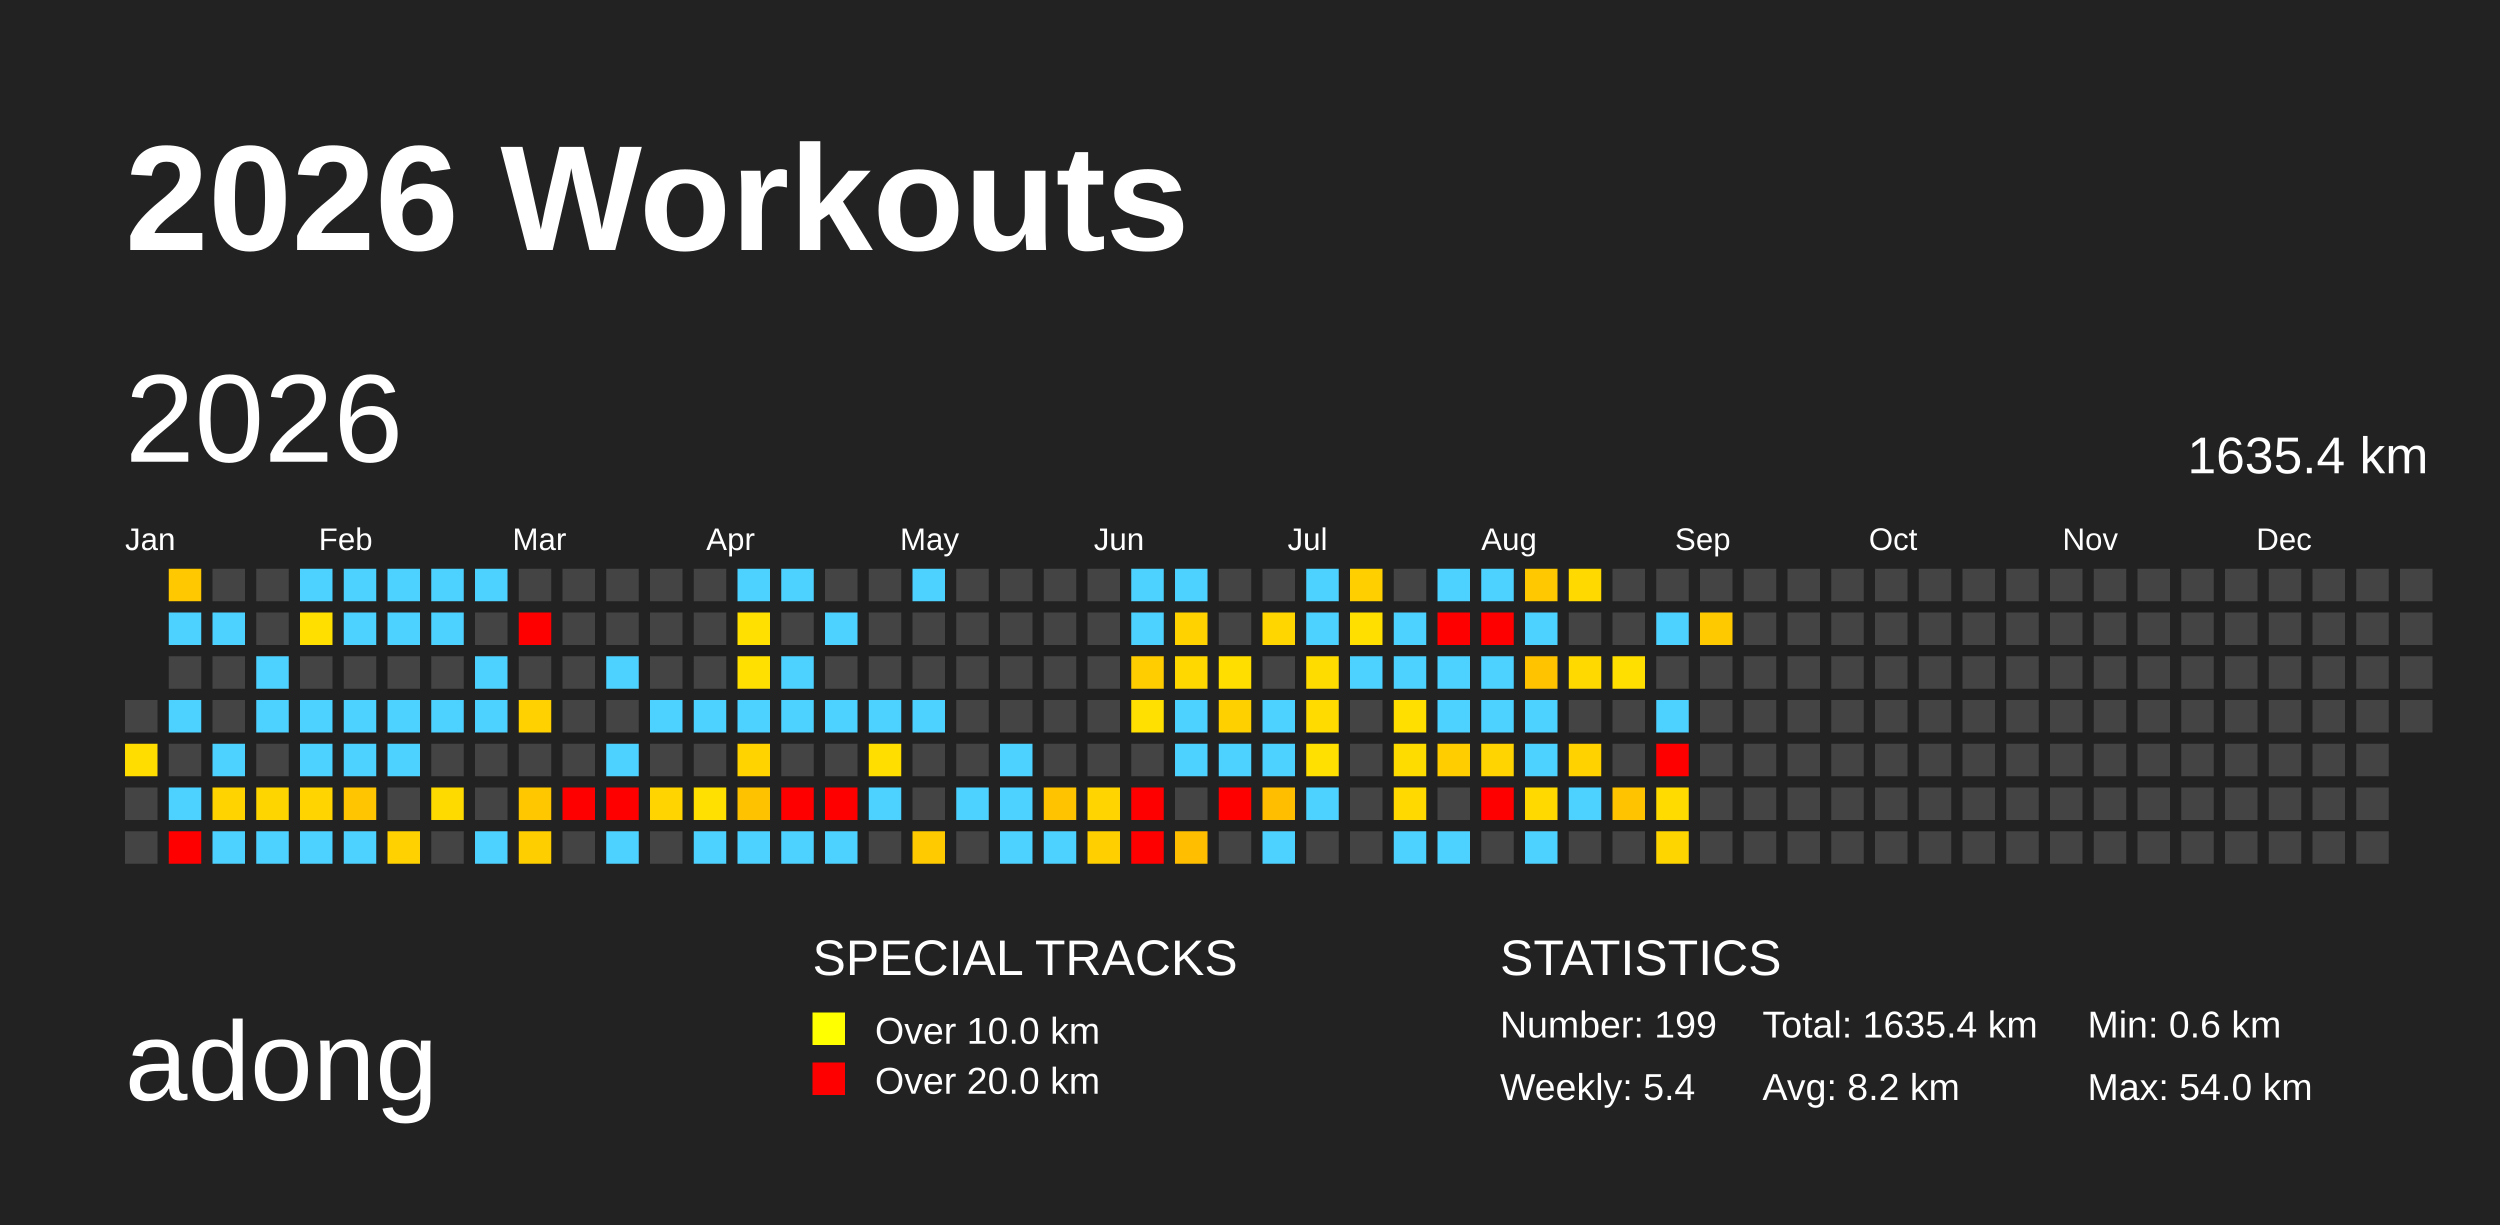
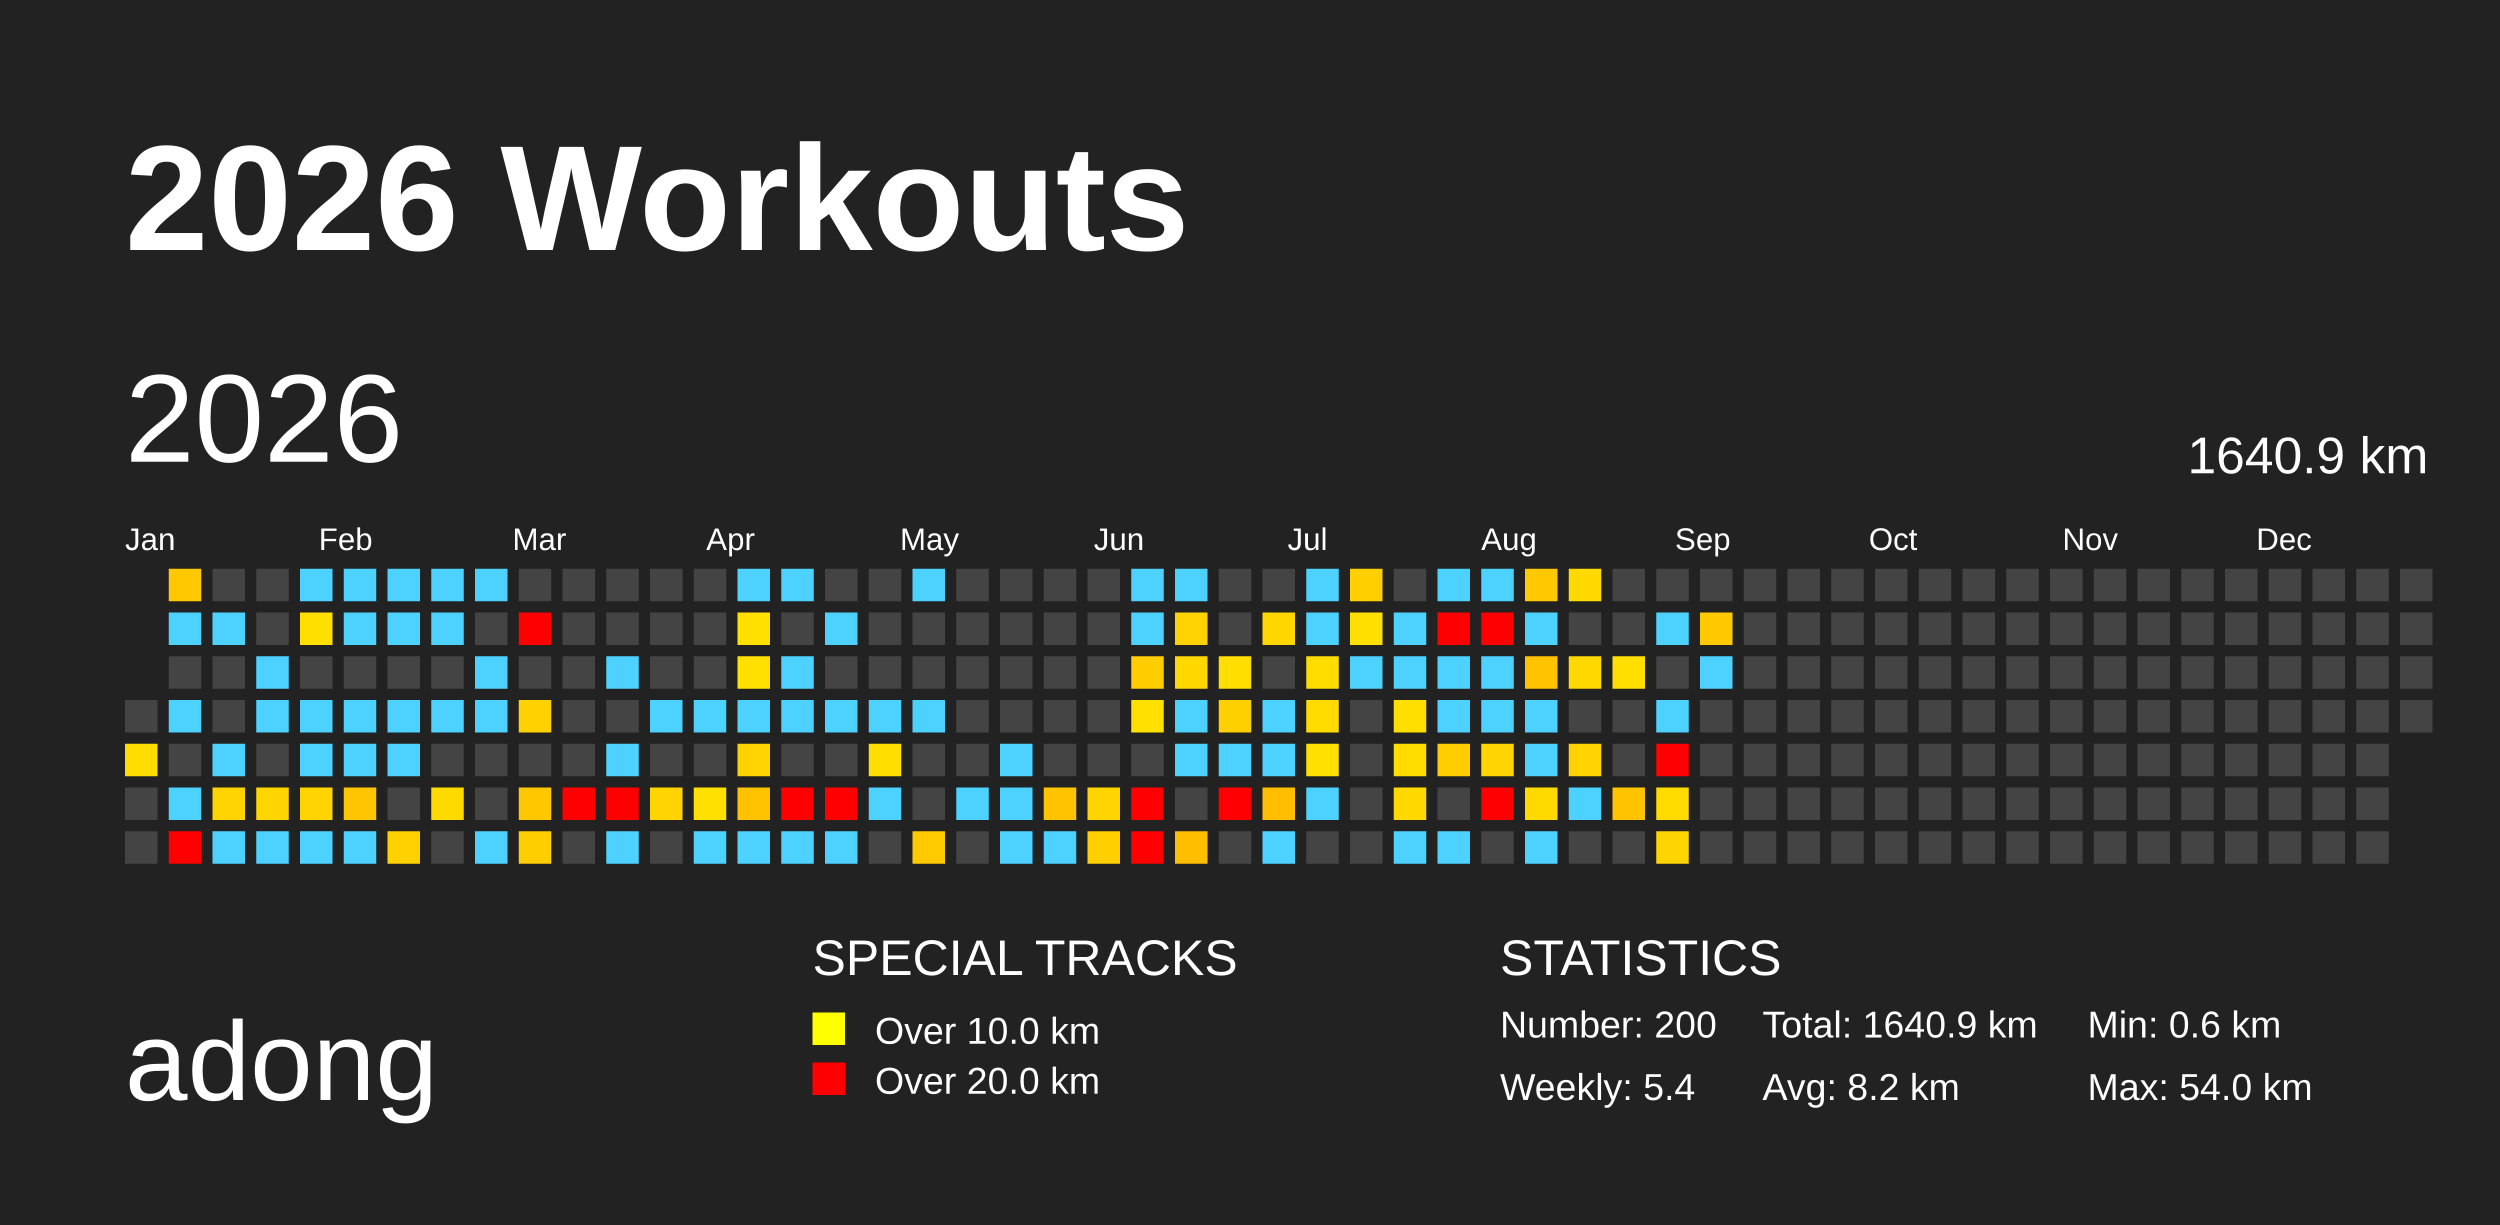
<svg xmlns="http://www.w3.org/2000/svg" baseProfile="full" height="98mm" version="1.1" viewBox="0,0,200,98" width="200mm">
  <defs>
    <pattern height="2" id="indoor-stripe" patternUnits="userSpaceOnUse" width="2">
      <line stroke="white" stroke-opacity="0.45" stroke-width="0.5" x1="0" x2="2" y1="2" y2="0" />
    </pattern>
  </defs>
  <rect fill="#222222" height="98" width="200" x="0" y="0" />
  <text fill="#FFFFFF" style="font-size:12px; font-family:Arial; font-weight:bold;" x="10" y="20">2026 Workouts</text>
  <text fill="#FFFFFF" style="font-size:9px; font-family:Arial" x="10" y="88">adong</text>
  <text fill="#FFFFFF" style="font-size:4px; font-family:Arial" x="65" y="78">SPECIAL TRACKS</text>
  <rect fill="yellow" height="2.6" width="2.6" x="65" y="81" />
  <text fill="#FFFFFF" style="font-size:3px; font-family:Arial" x="70" y="83.5">Over 10.0 km</text>
  <rect fill="red" height="2.6" width="2.6" x="65" y="85" />
  <text fill="#FFFFFF" style="font-size:3px; font-family:Arial" x="70" y="87.5">Over 20.0 km</text>
  <text fill="#FFFFFF" style="font-size:4px; font-family:Arial" x="120" y="78">STATISTICS</text>
-   <text fill="#FFFFFF" style="font-size:3px; font-family:Arial" x="120" y="83">Number: 199</text>
+   <text fill="#FFFFFF" style="font-size:3px; font-family:Arial" x="120" y="83">Number: 200</text>
  <text fill="#FFFFFF" style="font-size:3px; font-family:Arial" x="120" y="88">Weekly: 5.4</text>
-   <text fill="#FFFFFF" style="font-size:3px; font-family:Arial" x="141" y="83">Total: 1635.4 km</text>
+   <text fill="#FFFFFF" style="font-size:3px; font-family:Arial" x="141" y="83">Total: 1640.9 km</text>
  <text fill="#FFFFFF" style="font-size:3px; font-family:Arial" x="141" y="88">Avg: 8.2 km</text>
  <text fill="#FFFFFF" style="font-size:3px; font-family:Arial" x="167" y="83">Min: 0.6 km</text>
  <text fill="#FFFFFF" style="font-size:3px; font-family:Arial" x="167" y="88">Max: 54.0 km</text>
  <text dominant-baseline="hanging" fill="#FFFFFF" style="font-size:10.0px; font-family:Arial;" x="10" y="30">2026</text>
-   <text dominant-baseline="hanging" fill="#FFFFFF" style="font-size:4.125px; font-family:Arial;" x="175" y="35">1635.4 km</text>
+   <text dominant-baseline="hanging" fill="#FFFFFF" style="font-size:4.125px; font-family:Arial;" x="175" y="35">1640.9 km</text>
  <text fill="#FFFFFF" style="font-size:2.5px; font-family:Arial" x="10.0" y="44">Jan</text>
  <text fill="#FFFFFF" style="font-size:2.5px; font-family:Arial" x="25.5" y="44">Feb</text>
  <text fill="#FFFFFF" style="font-size:2.5px; font-family:Arial" x="41.0" y="44">Mar</text>
  <text fill="#FFFFFF" style="font-size:2.5px; font-family:Arial" x="56.5" y="44">Apr</text>
  <text fill="#FFFFFF" style="font-size:2.5px; font-family:Arial" x="72.0" y="44">May</text>
  <text fill="#FFFFFF" style="font-size:2.5px; font-family:Arial" x="87.5" y="44">Jun</text>
  <text fill="#FFFFFF" style="font-size:2.5px; font-family:Arial" x="103.0" y="44">Jul</text>
  <text fill="#FFFFFF" style="font-size:2.5px; font-family:Arial" x="118.5" y="44">Aug</text>
  <text fill="#FFFFFF" style="font-size:2.5px; font-family:Arial" x="134.0" y="44">Sep</text>
  <text fill="#FFFFFF" style="font-size:2.5px; font-family:Arial" x="149.5" y="44">Oct</text>
  <text fill="#FFFFFF" style="font-size:2.5px; font-family:Arial" x="165.0" y="44">Nov</text>
  <text fill="#FFFFFF" style="font-size:2.5px; font-family:Arial" x="180.5" y="44">Dec</text>
  <rect fill="#444444" height="2.6" width="2.6" x="10.0" y="56.0" />
  <rect fill="#ffdd00" height="2.6" width="2.6" x="10.0" y="59.5" />
  <rect fill="#444444" height="2.6" width="2.6" x="10.0" y="63.0" />
  <rect fill="#444444" height="2.6" width="2.6" x="10.0" y="66.5" />
  <rect fill="#ffc800" height="2.6" width="2.6" x="13.5" y="45.5" />
  <rect fill="#4dd2ff" height="2.6" width="2.6" x="13.5" y="49.0" />
  <rect fill="#444444" height="2.6" width="2.6" x="13.5" y="52.5" />
  <rect fill="#4dd2ff" height="2.6" width="2.6" x="13.5" y="56.0" />
  <rect fill="#444444" height="2.6" width="2.6" x="13.5" y="59.5" />
  <rect fill="#4dd2ff" height="2.6" width="2.6" x="13.5" y="63.0" />
  <rect fill="red" height="2.6" width="2.6" x="13.5" y="66.5" />
  <rect fill="#444444" height="2.6" width="2.6" x="17.0" y="45.5" />
  <rect fill="#4dd2ff" height="2.6" width="2.6" x="17.0" y="49.0" />
  <rect fill="#444444" height="2.6" width="2.6" x="17.0" y="52.5" />
  <rect fill="#444444" height="2.6" width="2.6" x="17.0" y="56.0" />
  <rect fill="#4dd2ff" height="2.6" width="2.6" x="17.0" y="59.5" />
  <rect fill="#ffd300" height="2.6" width="2.6" x="17.0" y="63.0" />
  <rect fill="#4dd2ff" height="2.6" width="2.6" x="17.0" y="66.5" />
  <rect fill="#444444" height="2.6" width="2.6" x="20.5" y="45.5" />
  <rect fill="#444444" height="2.6" width="2.6" x="20.5" y="49.0" />
  <rect fill="#4dd2ff" height="2.6" width="2.6" x="20.5" y="52.5" />
  <rect fill="#4dd2ff" height="2.6" width="2.6" x="20.5" y="56.0" />
  <rect fill="#444444" height="2.6" width="2.6" x="20.5" y="59.5" />
  <rect fill="#ffd500" height="2.6" width="2.6" x="20.5" y="63.0" />
  <rect fill="#4dd2ff" height="2.6" width="2.6" x="20.5" y="66.5" />
  <rect fill="#4dd2ff" height="2.6" width="2.6" x="24.0" y="45.5" />
  <rect fill="#ffdf00" height="2.6" width="2.6" x="24.0" y="49.0" />
  <rect fill="#444444" height="2.6" width="2.6" x="24.0" y="52.5" />
  <rect fill="#4dd2ff" height="2.6" width="2.6" x="24.0" y="56.0" />
  <rect fill="#4dd2ff" height="2.6" width="2.6" x="24.0" y="59.5" />
  <rect fill="#ffd400" height="2.6" width="2.6" x="24.0" y="63.0" />
  <rect fill="#4dd2ff" height="2.6" width="2.6" x="24.0" y="66.5" />
  <rect fill="#4dd2ff" height="2.6" width="2.6" x="27.5" y="45.5" />
  <rect fill="#4dd2ff" height="2.6" width="2.6" x="27.5" y="49.0" />
  <rect fill="#444444" height="2.6" width="2.6" x="27.5" y="52.5" />
  <rect fill="#4dd2ff" height="2.6" width="2.6" x="27.5" y="56.0" />
  <rect fill="#4dd2ff" height="2.6" width="2.6" x="27.5" y="59.5" />
  <rect fill="#ffc500" height="2.6" width="2.6" x="27.5" y="63.0" />
  <rect fill="#4dd2ff" height="2.6" width="2.6" x="27.5" y="66.5" />
  <rect fill="#4dd2ff" height="2.6" width="2.6" x="31.0" y="45.5" />
  <rect fill="#4dd2ff" height="2.6" width="2.6" x="31.0" y="49.0" />
  <rect fill="#444444" height="2.6" width="2.6" x="31.0" y="52.5" />
  <rect fill="#4dd2ff" height="2.6" width="2.6" x="31.0" y="56.0" />
  <rect fill="#4dd2ff" height="2.6" width="2.6" x="31.0" y="59.5" />
  <rect fill="#444444" height="2.6" width="2.6" x="31.0" y="63.0" />
  <rect fill="#ffd100" height="2.6" width="2.6" x="31.0" y="66.5" />
  <rect fill="#4dd2ff" height="2.6" width="2.6" x="34.5" y="45.5" />
  <rect fill="#4dd2ff" height="2.6" width="2.6" x="34.5" y="49.0" />
  <rect fill="#444444" height="2.6" width="2.6" x="34.5" y="52.5" />
  <rect fill="#4dd2ff" height="2.6" width="2.6" x="34.5" y="56.0" />
  <rect fill="#444444" height="2.6" width="2.6" x="34.5" y="59.5" />
  <rect fill="#ffda00" height="2.6" width="2.6" x="34.5" y="63.0" />
  <rect fill="#444444" height="2.6" width="2.6" x="34.5" y="66.5" />
  <rect fill="#4dd2ff" height="2.6" width="2.6" x="38.0" y="45.5" />
  <rect fill="#444444" height="2.6" width="2.6" x="38.0" y="49.0" />
  <rect fill="#4dd2ff" height="2.6" width="2.6" x="38.0" y="52.5" />
  <rect fill="#4dd2ff" height="2.6" width="2.6" x="38.0" y="56.0" />
  <rect fill="#444444" height="2.6" width="2.6" x="38.0" y="59.5" />
  <rect fill="#444444" height="2.6" width="2.6" x="38.0" y="63.0" />
  <rect fill="#4dd2ff" height="2.6" width="2.6" x="38.0" y="66.5" />
  <rect fill="#444444" height="2.6" width="2.6" x="41.5" y="45.5" />
  <rect fill="red" height="2.6" width="2.6" x="41.5" y="49.0" />
  <rect fill="#444444" height="2.6" width="2.6" x="41.5" y="52.5" />
  <rect fill="#ffd100" height="2.6" width="2.6" x="41.5" y="56.0" />
  <rect fill="#444444" height="2.6" width="2.6" x="41.5" y="59.5" />
  <rect fill="#ffc700" height="2.6" width="2.6" x="41.5" y="63.0" />
  <rect fill="#ffce00" height="2.6" width="2.6" x="41.5" y="66.5" />
  <rect fill="#444444" height="2.6" width="2.6" x="45.0" y="45.5" />
  <rect fill="#444444" height="2.6" width="2.6" x="45.0" y="49.0" />
  <rect fill="#444444" height="2.6" width="2.6" x="45.0" y="52.5" />
  <rect fill="#444444" height="2.6" width="2.6" x="45.0" y="56.0" />
  <rect fill="#444444" height="2.6" width="2.6" x="45.0" y="59.5" />
  <rect fill="red" height="2.6" width="2.6" x="45.0" y="63.0" />
  <rect fill="#444444" height="2.6" width="2.6" x="45.0" y="66.5" />
  <rect fill="#444444" height="2.6" width="2.6" x="48.5" y="45.5" />
  <rect fill="#444444" height="2.6" width="2.6" x="48.5" y="49.0" />
  <rect fill="#4dd2ff" height="2.6" width="2.6" x="48.5" y="52.5" />
  <rect fill="#444444" height="2.6" width="2.6" x="48.5" y="56.0" />
  <rect fill="#4dd2ff" height="2.6" width="2.6" x="48.5" y="59.5" />
  <rect fill="red" height="2.6" width="2.6" x="48.5" y="63.0" />
  <rect fill="#4dd2ff" height="2.6" width="2.6" x="48.5" y="66.5" />
  <rect fill="#444444" height="2.6" width="2.6" x="52.0" y="45.5" />
  <rect fill="#444444" height="2.6" width="2.6" x="52.0" y="49.0" />
  <rect fill="#444444" height="2.6" width="2.6" x="52.0" y="52.5" />
  <rect fill="#4dd2ff" height="2.6" width="2.6" x="52.0" y="56.0" />
  <rect fill="#444444" height="2.6" width="2.6" x="52.0" y="59.5" />
  <rect fill="#ffd400" height="2.6" width="2.6" x="52.0" y="63.0" />
  <rect fill="#444444" height="2.6" width="2.6" x="52.0" y="66.5" />
  <rect fill="#444444" height="2.6" width="2.6" x="55.5" y="45.5" />
  <rect fill="#444444" height="2.6" width="2.6" x="55.5" y="49.0" />
  <rect fill="#444444" height="2.6" width="2.6" x="55.5" y="52.5" />
  <rect fill="#4dd2ff" height="2.6" width="2.6" x="55.5" y="56.0" />
  <rect fill="#444444" height="2.6" width="2.6" x="55.5" y="59.5" />
  <rect fill="#ffe000" height="2.6" width="2.6" x="55.5" y="63.0" />
  <rect fill="#4dd2ff" height="2.6" width="2.6" x="55.5" y="66.5" />
  <rect fill="#4dd2ff" height="2.6" width="2.6" x="59.0" y="45.5" />
  <rect fill="#ffe000" height="2.6" width="2.6" x="59.0" y="49.0" />
  <rect fill="#ffe000" height="2.6" width="2.6" x="59.0" y="52.5" />
  <rect fill="#4dd2ff" height="2.6" width="2.6" x="59.0" y="56.0" />
  <rect fill="#ffd300" height="2.6" width="2.6" x="59.0" y="59.5" />
  <rect fill="#ffc200" height="2.6" width="2.6" x="59.0" y="63.0" />
  <rect fill="#4dd2ff" height="2.6" width="2.6" x="59.0" y="66.5" />
  <rect fill="#4dd2ff" height="2.6" width="2.6" x="62.5" y="45.5" />
  <rect fill="#444444" height="2.6" width="2.6" x="62.5" y="49.0" />
  <rect fill="#4dd2ff" height="2.6" width="2.6" x="62.5" y="52.5" />
  <rect fill="#4dd2ff" height="2.6" width="2.6" x="62.5" y="56.0" />
  <rect fill="#444444" height="2.6" width="2.6" x="62.5" y="59.5" />
  <rect fill="red" height="2.6" width="2.6" x="62.5" y="63.0" />
  <rect fill="#4dd2ff" height="2.6" width="2.6" x="62.5" y="66.5" />
  <rect fill="#444444" height="2.6" width="2.6" x="66.0" y="45.5" />
  <rect fill="#4dd2ff" height="2.6" width="2.6" x="66.0" y="49.0" />
  <rect fill="#444444" height="2.6" width="2.6" x="66.0" y="52.5" />
  <rect fill="#4dd2ff" height="2.6" width="2.6" x="66.0" y="56.0" />
  <rect fill="#444444" height="2.6" width="2.6" x="66.0" y="59.5" />
  <rect fill="red" height="2.6" width="2.6" x="66.0" y="63.0" />
  <rect fill="#4dd2ff" height="2.6" width="2.6" x="66.0" y="66.5" />
  <rect fill="#444444" height="2.6" width="2.6" x="69.5" y="45.5" />
  <rect fill="#444444" height="2.6" width="2.6" x="69.5" y="49.0" />
  <rect fill="#444444" height="2.6" width="2.6" x="69.5" y="52.5" />
  <rect fill="#4dd2ff" height="2.6" width="2.6" x="69.5" y="56.0" />
  <rect fill="#ffde00" height="2.6" width="2.6" x="69.5" y="59.5" />
  <rect fill="#4dd2ff" height="2.6" width="2.6" x="69.5" y="63.0" />
  <rect fill="#444444" height="2.6" width="2.6" x="69.5" y="66.5" />
  <rect fill="#4dd2ff" height="2.6" width="2.6" x="73.0" y="45.5" />
  <rect fill="#444444" height="2.6" width="2.6" x="73.0" y="49.0" />
  <rect fill="#444444" height="2.6" width="2.6" x="73.0" y="52.5" />
  <rect fill="#4dd2ff" height="2.6" width="2.6" x="73.0" y="56.0" />
  <rect fill="#444444" height="2.6" width="2.6" x="73.0" y="59.5" />
  <rect fill="#444444" height="2.6" width="2.6" x="73.0" y="63.0" />
  <rect fill="#ffcb00" height="2.6" width="2.6" x="73.0" y="66.5" />
  <rect fill="#444444" height="2.6" width="2.6" x="76.5" y="45.5" />
  <rect fill="#444444" height="2.6" width="2.6" x="76.5" y="49.0" />
  <rect fill="#444444" height="2.6" width="2.6" x="76.5" y="52.5" />
  <rect fill="#444444" height="2.6" width="2.6" x="76.5" y="56.0" />
  <rect fill="#444444" height="2.6" width="2.6" x="76.5" y="59.5" />
  <rect fill="#4dd2ff" height="2.6" width="2.6" x="76.5" y="63.0" />
  <rect fill="#444444" height="2.6" width="2.6" x="76.5" y="66.5" />
  <rect fill="#444444" height="2.6" width="2.6" x="80.0" y="45.5" />
  <rect fill="#444444" height="2.6" width="2.6" x="80.0" y="49.0" />
  <rect fill="#444444" height="2.6" width="2.6" x="80.0" y="52.5" />
  <rect fill="#444444" height="2.6" width="2.6" x="80.0" y="56.0" />
  <rect fill="#4dd2ff" height="2.6" width="2.6" x="80.0" y="59.5" />
  <rect fill="#4dd2ff" height="2.6" width="2.6" x="80.0" y="63.0" />
  <rect fill="#4dd2ff" height="2.6" width="2.6" x="80.0" y="66.5" />
  <rect fill="#444444" height="2.6" width="2.6" x="83.5" y="45.5" />
  <rect fill="#444444" height="2.6" width="2.6" x="83.5" y="49.0" />
  <rect fill="#444444" height="2.6" width="2.6" x="83.5" y="52.5" />
  <rect fill="#444444" height="2.6" width="2.6" x="83.5" y="56.0" />
  <rect fill="#444444" height="2.6" width="2.6" x="83.5" y="59.5" />
  <rect fill="#ffc300" height="2.6" width="2.6" x="83.5" y="63.0" />
  <rect fill="#4dd2ff" height="2.6" width="2.6" x="83.5" y="66.5" />
  <rect fill="#444444" height="2.6" width="2.6" x="87.0" y="45.5" />
  <rect fill="#444444" height="2.6" width="2.6" x="87.0" y="49.0" />
  <rect fill="#444444" height="2.6" width="2.6" x="87.0" y="52.5" />
  <rect fill="#444444" height="2.6" width="2.6" x="87.0" y="56.0" />
  <rect fill="#444444" height="2.6" width="2.6" x="87.0" y="59.5" />
  <rect fill="#ffd400" height="2.6" width="2.6" x="87.0" y="63.0" />
  <rect fill="#ffcf00" height="2.6" width="2.6" x="87.0" y="66.5" />
  <rect fill="#4dd2ff" height="2.6" width="2.6" x="90.5" y="45.5" />
  <rect fill="#4dd2ff" height="2.6" width="2.6" x="90.5" y="49.0" />
  <rect fill="#ffcd00" height="2.6" width="2.6" x="90.5" y="52.5" />
  <rect fill="#ffe000" height="2.6" width="2.6" x="90.5" y="56.0" />
  <rect fill="#444444" height="2.6" width="2.6" x="90.5" y="59.5" />
  <rect fill="red" height="2.6" width="2.6" x="90.5" y="63.0" />
  <rect fill="red" height="2.6" width="2.6" x="90.5" y="66.5" />
  <rect fill="#4dd2ff" height="2.6" width="2.6" x="94.0" y="45.5" />
  <rect fill="#ffd200" height="2.6" width="2.6" x="94.0" y="49.0" />
  <rect fill="#ffd800" height="2.6" width="2.6" x="94.0" y="52.5" />
  <rect fill="#4dd2ff" height="2.6" width="2.6" x="94.0" y="56.0" />
  <rect fill="#4dd2ff" height="2.6" width="2.6" x="94.0" y="59.5" />
  <rect fill="#444444" height="2.6" width="2.6" x="94.0" y="63.0" />
  <rect fill="#ffbf00" height="2.6" width="2.6" x="94.0" y="66.5" />
  <rect fill="#444444" height="2.6" width="2.6" x="97.5" y="45.5" />
  <rect fill="#444444" height="2.6" width="2.6" x="97.5" y="49.0" />
  <rect fill="#ffde00" height="2.6" width="2.6" x="97.5" y="52.5" />
  <rect fill="#ffd000" height="2.6" width="2.6" x="97.5" y="56.0" />
  <rect fill="#4dd2ff" height="2.6" width="2.6" x="97.5" y="59.5" />
  <rect fill="red" height="2.6" width="2.6" x="97.5" y="63.0" />
  <rect fill="#444444" height="2.6" width="2.6" x="97.5" y="66.5" />
  <rect fill="#444444" height="2.6" width="2.6" x="101.0" y="45.5" />
  <rect fill="#ffd600" height="2.6" width="2.6" x="101.0" y="49.0" />
  <rect fill="#444444" height="2.6" width="2.6" x="101.0" y="52.5" />
  <rect fill="#4dd2ff" height="2.6" width="2.6" x="101.0" y="56.0" />
  <rect fill="#4dd2ff" height="2.6" width="2.6" x="101.0" y="59.5" />
  <rect fill="#ffbf00" height="2.6" width="2.6" x="101.0" y="63.0" />
  <rect fill="#4dd2ff" height="2.6" width="2.6" x="101.0" y="66.5" />
  <rect fill="#4dd2ff" height="2.6" width="2.6" x="104.5" y="45.5" />
  <rect fill="#4dd2ff" height="2.6" width="2.6" x="104.5" y="49.0" />
  <rect fill="#ffdc00" height="2.6" width="2.6" x="104.5" y="52.5" />
  <rect fill="#ffdb00" height="2.6" width="2.6" x="104.5" y="56.0" />
  <rect fill="#ffe000" height="2.6" width="2.6" x="104.5" y="59.5" />
  <rect fill="#4dd2ff" height="2.6" width="2.6" x="104.5" y="63.0" />
  <rect fill="#444444" height="2.6" width="2.6" x="104.5" y="66.5" />
  <rect fill="#ffcf00" height="2.6" width="2.6" x="108.0" y="45.5" />
  <rect fill="#ffdf00" height="2.6" width="2.6" x="108.0" y="49.0" />
  <rect fill="#4dd2ff" height="2.6" width="2.6" x="108.0" y="52.5" />
  <rect fill="#444444" height="2.6" width="2.6" x="108.0" y="56.0" />
  <rect fill="#444444" height="2.6" width="2.6" x="108.0" y="59.5" />
  <rect fill="#444444" height="2.6" width="2.6" x="108.0" y="63.0" />
  <rect fill="#444444" height="2.6" width="2.6" x="108.0" y="66.5" />
  <rect fill="#444444" height="2.6" width="2.6" x="111.5" y="45.5" />
  <rect fill="#4dd2ff" height="2.6" width="2.6" x="111.5" y="49.0" />
  <rect fill="#4dd2ff" height="2.6" width="2.6" x="111.5" y="52.5" />
  <rect fill="#ffdf00" height="2.6" width="2.6" x="111.5" y="56.0" />
  <rect fill="#ffdc00" height="2.6" width="2.6" x="111.5" y="59.5" />
  <rect fill="#ffd900" height="2.6" width="2.6" x="111.5" y="63.0" />
  <rect fill="#4dd2ff" height="2.6" width="2.6" x="111.5" y="66.5" />
  <rect fill="#4dd2ff" height="2.6" width="2.6" x="115.0" y="45.5" />
  <rect fill="red" height="2.6" width="2.6" x="115.0" y="49.0" />
  <rect fill="#4dd2ff" height="2.6" width="2.6" x="115.0" y="52.5" />
  <rect fill="#4dd2ff" height="2.6" width="2.6" x="115.0" y="56.0" />
  <rect fill="#ffcd00" height="2.6" width="2.6" x="115.0" y="59.5" />
  <rect fill="#444444" height="2.6" width="2.6" x="115.0" y="63.0" />
  <rect fill="#4dd2ff" height="2.6" width="2.6" x="115.0" y="66.5" />
  <rect fill="#4dd2ff" height="2.6" width="2.6" x="118.5" y="45.5" />
  <rect fill="red" height="2.6" width="2.6" x="118.5" y="49.0" />
  <rect fill="#4dd2ff" height="2.6" width="2.6" x="118.5" y="52.5" />
  <rect fill="#4dd2ff" height="2.6" width="2.6" x="118.5" y="56.0" />
  <rect fill="#ffd400" height="2.6" width="2.6" x="118.5" y="59.5" />
  <rect fill="red" height="2.6" width="2.6" x="118.5" y="63.0" />
  <rect fill="#444444" height="2.6" width="2.6" x="118.5" y="66.5" />
  <rect fill="#ffc800" height="2.6" width="2.6" x="122.0" y="45.5" />
  <rect fill="#4dd2ff" height="2.6" width="2.6" x="122.0" y="49.0" />
  <rect fill="#ffc300" height="2.6" width="2.6" x="122.0" y="52.5" />
  <rect fill="#4dd2ff" height="2.6" width="2.6" x="122.0" y="56.0" />
  <rect fill="#4dd2ff" height="2.6" width="2.6" x="122.0" y="59.5" />
  <rect fill="#ffd900" height="2.6" width="2.6" x="122.0" y="63.0" />
  <rect fill="#4dd2ff" height="2.6" width="2.6" x="122.0" y="66.5" />
  <rect fill="#ffd900" height="2.6" width="2.6" x="125.5" y="45.5" />
  <rect fill="#444444" height="2.6" width="2.6" x="125.5" y="49.0" />
  <rect fill="#ffd900" height="2.6" width="2.6" x="125.5" y="52.5" />
  <rect fill="#444444" height="2.6" width="2.6" x="125.5" y="56.0" />
  <rect fill="#ffd200" height="2.6" width="2.6" x="125.5" y="59.5" />
  <rect fill="#4dd2ff" height="2.6" width="2.6" x="125.5" y="63.0" />
  <rect fill="#444444" height="2.6" width="2.6" x="125.5" y="66.5" />
  <rect fill="#444444" height="2.6" width="2.6" x="129.0" y="45.5" />
  <rect fill="#444444" height="2.6" width="2.6" x="129.0" y="49.0" />
  <rect fill="#ffdf00" height="2.6" width="2.6" x="129.0" y="52.5" />
  <rect fill="#444444" height="2.6" width="2.6" x="129.0" y="56.0" />
  <rect fill="#444444" height="2.6" width="2.6" x="129.0" y="59.5" />
  <rect fill="#ffc300" height="2.6" width="2.6" x="129.0" y="63.0" />
  <rect fill="#444444" height="2.6" width="2.6" x="129.0" y="66.5" />
  <rect fill="#444444" height="2.6" width="2.6" x="132.5" y="45.5" />
  <rect fill="#4dd2ff" height="2.6" width="2.6" x="132.5" y="49.0" />
  <rect fill="#444444" height="2.6" width="2.6" x="132.5" y="52.5" />
  <rect fill="#4dd2ff" height="2.6" width="2.6" x="132.5" y="56.0" />
  <rect fill="red" height="2.6" width="2.6" x="132.5" y="59.5" />
  <rect fill="#ffdb00" height="2.6" width="2.6" x="132.5" y="63.0" />
  <rect fill="#ffd500" height="2.6" width="2.6" x="132.5" y="66.5" />
  <rect fill="#444444" height="2.6" width="2.6" x="136.0" y="45.5" />
  <rect fill="#ffc900" height="2.6" width="2.6" x="136.0" y="49.0" />
-   <rect fill="#444444" height="2.6" width="2.6" x="136.0" y="52.5" />
+   <rect fill="#4dd2ff" height="2.6" width="2.6" x="136.0" y="52.5" />
  <rect fill="#444444" height="2.6" width="2.6" x="136.0" y="56.0" />
  <rect fill="#444444" height="2.6" width="2.6" x="136.0" y="59.5" />
  <rect fill="#444444" height="2.6" width="2.6" x="136.0" y="63.0" />
  <rect fill="#444444" height="2.6" width="2.6" x="136.0" y="66.5" />
  <rect fill="#444444" height="2.6" width="2.6" x="139.5" y="45.5" />
  <rect fill="#444444" height="2.6" width="2.6" x="139.5" y="49.0" />
  <rect fill="#444444" height="2.6" width="2.6" x="139.5" y="52.5" />
  <rect fill="#444444" height="2.6" width="2.6" x="139.5" y="56.0" />
  <rect fill="#444444" height="2.6" width="2.6" x="139.5" y="59.5" />
  <rect fill="#444444" height="2.6" width="2.6" x="139.5" y="63.0" />
  <rect fill="#444444" height="2.6" width="2.6" x="139.5" y="66.5" />
  <rect fill="#444444" height="2.6" width="2.6" x="143.0" y="45.5" />
  <rect fill="#444444" height="2.6" width="2.6" x="143.0" y="49.0" />
  <rect fill="#444444" height="2.6" width="2.6" x="143.0" y="52.5" />
  <rect fill="#444444" height="2.6" width="2.6" x="143.0" y="56.0" />
  <rect fill="#444444" height="2.6" width="2.6" x="143.0" y="59.5" />
  <rect fill="#444444" height="2.6" width="2.6" x="143.0" y="63.0" />
  <rect fill="#444444" height="2.6" width="2.6" x="143.0" y="66.5" />
  <rect fill="#444444" height="2.6" width="2.6" x="146.5" y="45.5" />
  <rect fill="#444444" height="2.6" width="2.6" x="146.5" y="49.0" />
  <rect fill="#444444" height="2.6" width="2.6" x="146.5" y="52.5" />
  <rect fill="#444444" height="2.6" width="2.6" x="146.5" y="56.0" />
  <rect fill="#444444" height="2.6" width="2.6" x="146.5" y="59.5" />
  <rect fill="#444444" height="2.6" width="2.6" x="146.5" y="63.0" />
  <rect fill="#444444" height="2.6" width="2.6" x="146.5" y="66.5" />
  <rect fill="#444444" height="2.6" width="2.6" x="150.0" y="45.5" />
  <rect fill="#444444" height="2.6" width="2.6" x="150.0" y="49.0" />
  <rect fill="#444444" height="2.6" width="2.6" x="150.0" y="52.5" />
  <rect fill="#444444" height="2.6" width="2.6" x="150.0" y="56.0" />
  <rect fill="#444444" height="2.6" width="2.6" x="150.0" y="59.5" />
  <rect fill="#444444" height="2.6" width="2.6" x="150.0" y="63.0" />
  <rect fill="#444444" height="2.6" width="2.6" x="150.0" y="66.5" />
  <rect fill="#444444" height="2.6" width="2.6" x="153.5" y="45.5" />
  <rect fill="#444444" height="2.6" width="2.6" x="153.5" y="49.0" />
  <rect fill="#444444" height="2.6" width="2.6" x="153.5" y="52.5" />
  <rect fill="#444444" height="2.6" width="2.6" x="153.5" y="56.0" />
  <rect fill="#444444" height="2.6" width="2.6" x="153.5" y="59.5" />
  <rect fill="#444444" height="2.6" width="2.6" x="153.5" y="63.0" />
  <rect fill="#444444" height="2.6" width="2.6" x="153.5" y="66.5" />
  <rect fill="#444444" height="2.6" width="2.6" x="157.0" y="45.5" />
  <rect fill="#444444" height="2.6" width="2.6" x="157.0" y="49.0" />
  <rect fill="#444444" height="2.6" width="2.6" x="157.0" y="52.5" />
  <rect fill="#444444" height="2.6" width="2.6" x="157.0" y="56.0" />
  <rect fill="#444444" height="2.6" width="2.6" x="157.0" y="59.5" />
  <rect fill="#444444" height="2.6" width="2.6" x="157.0" y="63.0" />
  <rect fill="#444444" height="2.6" width="2.6" x="157.0" y="66.5" />
  <rect fill="#444444" height="2.6" width="2.6" x="160.5" y="45.5" />
  <rect fill="#444444" height="2.6" width="2.6" x="160.5" y="49.0" />
  <rect fill="#444444" height="2.6" width="2.6" x="160.5" y="52.5" />
  <rect fill="#444444" height="2.6" width="2.6" x="160.5" y="56.0" />
  <rect fill="#444444" height="2.6" width="2.6" x="160.5" y="59.5" />
  <rect fill="#444444" height="2.6" width="2.6" x="160.5" y="63.0" />
  <rect fill="#444444" height="2.6" width="2.6" x="160.5" y="66.5" />
  <rect fill="#444444" height="2.6" width="2.6" x="164.0" y="45.5" />
  <rect fill="#444444" height="2.6" width="2.6" x="164.0" y="49.0" />
  <rect fill="#444444" height="2.6" width="2.6" x="164.0" y="52.5" />
  <rect fill="#444444" height="2.6" width="2.6" x="164.0" y="56.0" />
  <rect fill="#444444" height="2.6" width="2.6" x="164.0" y="59.5" />
  <rect fill="#444444" height="2.6" width="2.6" x="164.0" y="63.0" />
  <rect fill="#444444" height="2.6" width="2.6" x="164.0" y="66.5" />
  <rect fill="#444444" height="2.6" width="2.6" x="167.5" y="45.5" />
  <rect fill="#444444" height="2.6" width="2.6" x="167.5" y="49.0" />
  <rect fill="#444444" height="2.6" width="2.6" x="167.5" y="52.5" />
  <rect fill="#444444" height="2.6" width="2.6" x="167.5" y="56.0" />
  <rect fill="#444444" height="2.6" width="2.6" x="167.5" y="59.5" />
  <rect fill="#444444" height="2.6" width="2.6" x="167.5" y="63.0" />
  <rect fill="#444444" height="2.6" width="2.6" x="167.5" y="66.5" />
  <rect fill="#444444" height="2.6" width="2.6" x="171.0" y="45.5" />
  <rect fill="#444444" height="2.6" width="2.6" x="171.0" y="49.0" />
  <rect fill="#444444" height="2.6" width="2.6" x="171.0" y="52.5" />
  <rect fill="#444444" height="2.6" width="2.6" x="171.0" y="56.0" />
  <rect fill="#444444" height="2.6" width="2.6" x="171.0" y="59.5" />
  <rect fill="#444444" height="2.6" width="2.6" x="171.0" y="63.0" />
  <rect fill="#444444" height="2.6" width="2.6" x="171.0" y="66.5" />
  <rect fill="#444444" height="2.6" width="2.6" x="174.5" y="45.5" />
  <rect fill="#444444" height="2.6" width="2.6" x="174.5" y="49.0" />
  <rect fill="#444444" height="2.6" width="2.6" x="174.5" y="52.5" />
  <rect fill="#444444" height="2.6" width="2.6" x="174.5" y="56.0" />
  <rect fill="#444444" height="2.6" width="2.6" x="174.5" y="59.5" />
  <rect fill="#444444" height="2.6" width="2.6" x="174.5" y="63.0" />
  <rect fill="#444444" height="2.6" width="2.6" x="174.5" y="66.5" />
  <rect fill="#444444" height="2.6" width="2.6" x="178.0" y="45.5" />
  <rect fill="#444444" height="2.6" width="2.6" x="178.0" y="49.0" />
  <rect fill="#444444" height="2.6" width="2.6" x="178.0" y="52.5" />
  <rect fill="#444444" height="2.6" width="2.6" x="178.0" y="56.0" />
  <rect fill="#444444" height="2.6" width="2.6" x="178.0" y="59.5" />
  <rect fill="#444444" height="2.6" width="2.6" x="178.0" y="63.0" />
  <rect fill="#444444" height="2.6" width="2.6" x="178.0" y="66.5" />
  <rect fill="#444444" height="2.6" width="2.6" x="181.5" y="45.5" />
  <rect fill="#444444" height="2.6" width="2.6" x="181.5" y="49.0" />
  <rect fill="#444444" height="2.6" width="2.6" x="181.5" y="52.5" />
  <rect fill="#444444" height="2.6" width="2.6" x="181.5" y="56.0" />
  <rect fill="#444444" height="2.6" width="2.6" x="181.5" y="59.5" />
  <rect fill="#444444" height="2.6" width="2.6" x="181.5" y="63.0" />
  <rect fill="#444444" height="2.6" width="2.6" x="181.5" y="66.5" />
  <rect fill="#444444" height="2.6" width="2.6" x="185.0" y="45.5" />
  <rect fill="#444444" height="2.6" width="2.6" x="185.0" y="49.0" />
  <rect fill="#444444" height="2.6" width="2.6" x="185.0" y="52.5" />
  <rect fill="#444444" height="2.6" width="2.6" x="185.0" y="56.0" />
  <rect fill="#444444" height="2.6" width="2.6" x="185.0" y="59.5" />
  <rect fill="#444444" height="2.6" width="2.6" x="185.0" y="63.0" />
  <rect fill="#444444" height="2.6" width="2.6" x="185.0" y="66.5" />
  <rect fill="#444444" height="2.6" width="2.6" x="188.5" y="45.5" />
  <rect fill="#444444" height="2.6" width="2.6" x="188.5" y="49.0" />
  <rect fill="#444444" height="2.6" width="2.6" x="188.5" y="52.5" />
  <rect fill="#444444" height="2.6" width="2.6" x="188.5" y="56.0" />
  <rect fill="#444444" height="2.6" width="2.6" x="188.5" y="59.5" />
  <rect fill="#444444" height="2.6" width="2.6" x="188.5" y="63.0" />
  <rect fill="#444444" height="2.6" width="2.6" x="188.5" y="66.5" />
  <rect fill="#444444" height="2.6" width="2.6" x="192.0" y="45.5" />
  <rect fill="#444444" height="2.6" width="2.6" x="192.0" y="49.0" />
  <rect fill="#444444" height="2.6" width="2.6" x="192.0" y="52.5" />
  <rect fill="#444444" height="2.6" width="2.6" x="192.0" y="56.0" />
</svg>
